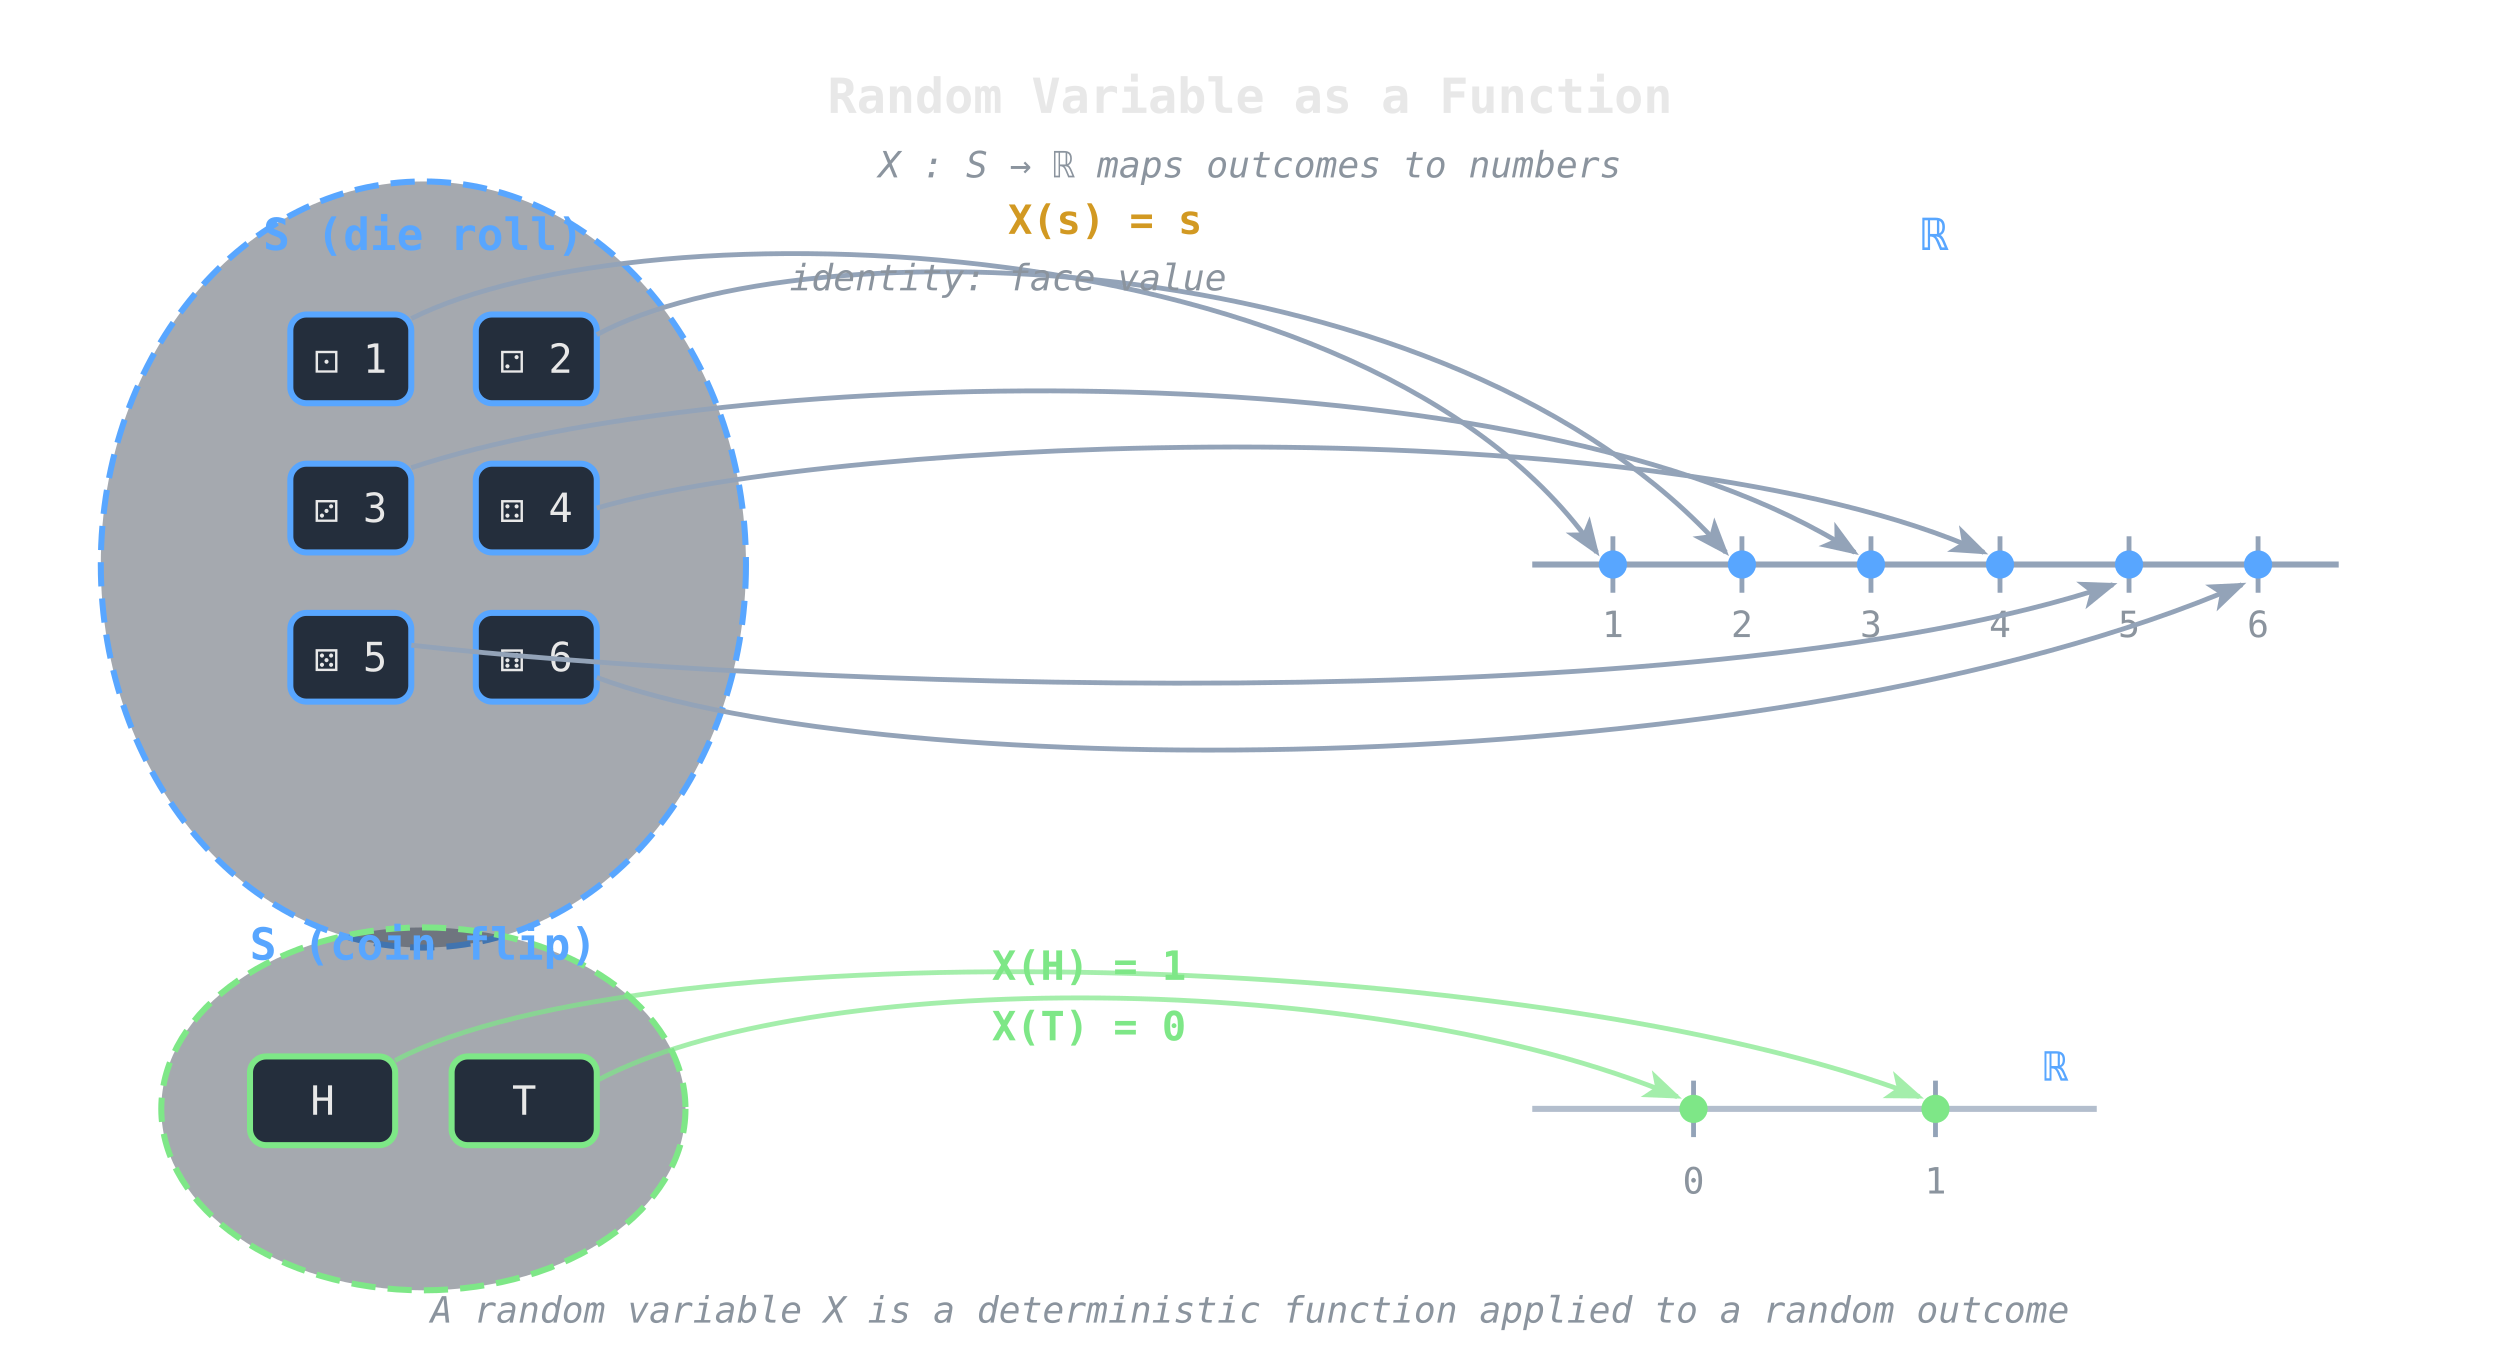
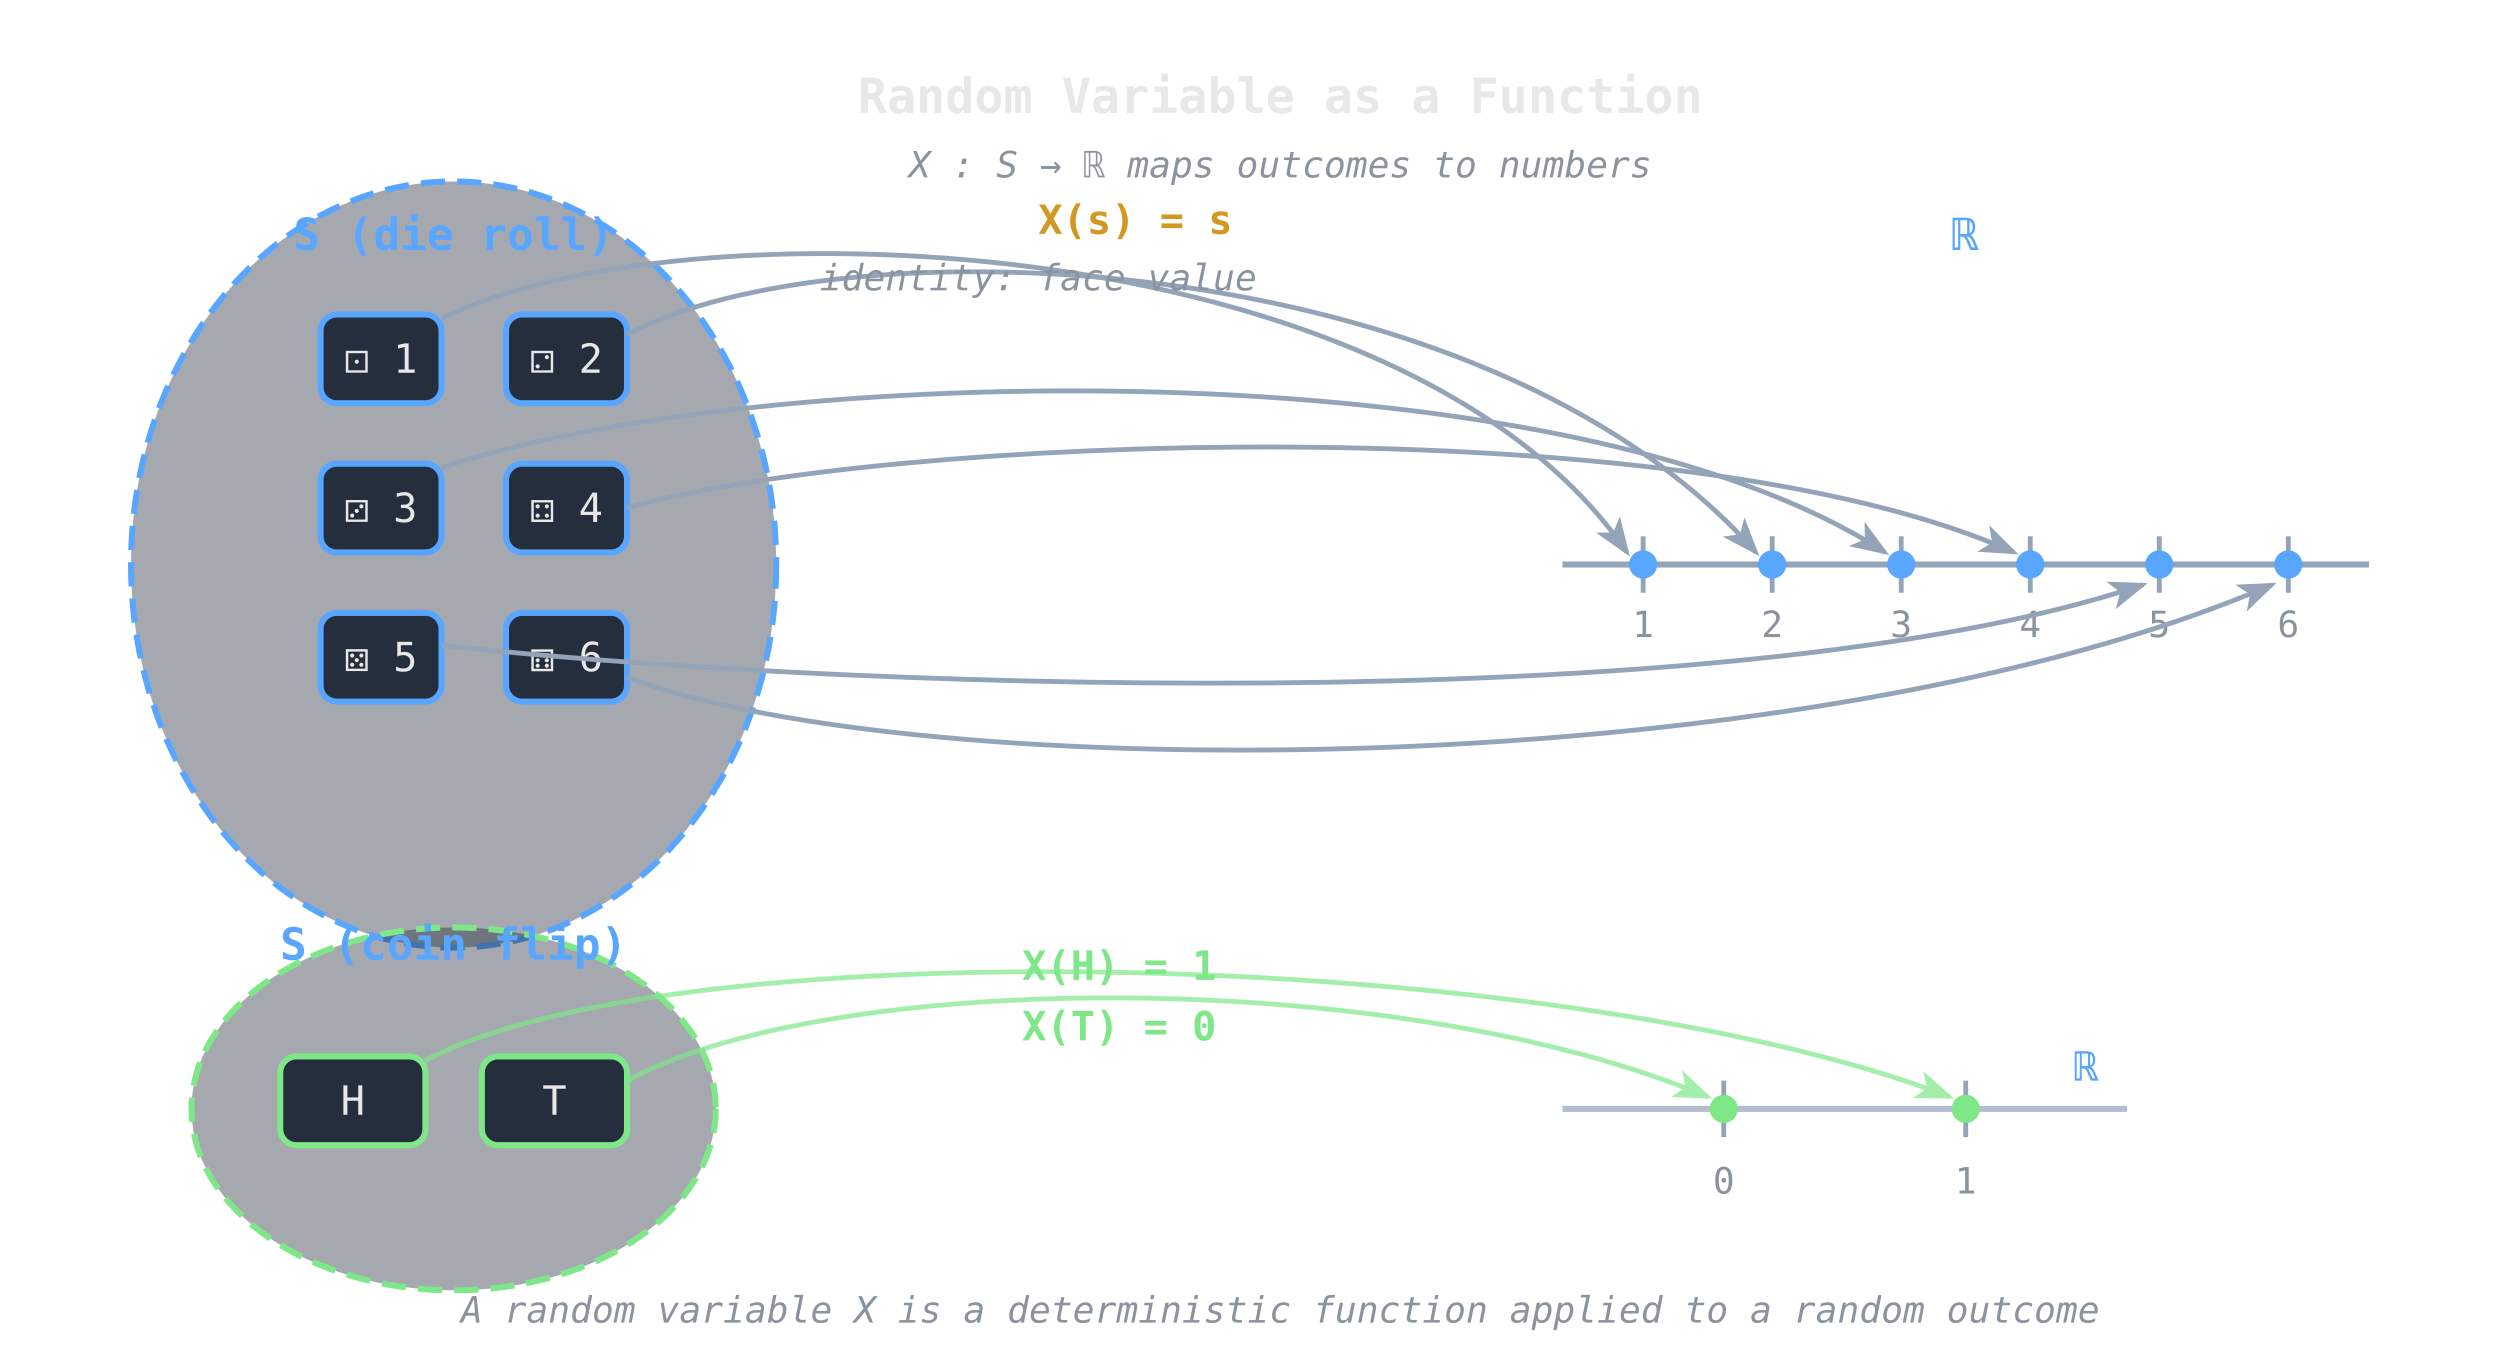
- <svg xmlns="http://www.w3.org/2000/svg" viewBox="0 0 620 340">
+ <svg xmlns="http://www.w3.org/2000/svg" viewBox="-7.5 0 620 340">
  <style>
    text { font-family: 'IBM Plex Mono', 'SF Mono', 'Fira Code', 'Consolas', monospace; }
    .node { fill: rgba(30,40,55,0.95); stroke: #58a6ff; stroke-width: 1.5; }
    .node-text { font-size: 10px; fill: #e8e8e8; text-anchor: middle; dominant-baseline: central; }
    .edge { stroke: #93a3b8; stroke-width: 1.2; fill: none; }
    .anno { font-size: 10px; fill: #d29922; font-weight: 600; }
    .desc { font-size: 9px; fill: #8b949e; font-style: italic; }
    .label { font-size: 12px; fill: #e8e8e8; font-weight: 600; text-anchor: middle; }
    .math { font-size: 11px; fill: #58a6ff; font-weight: 600; text-anchor: middle; }
    .set-border { fill: rgba(30,40,55,0.4); stroke: #58a6ff; stroke-width: 1.5; stroke-dasharray: 6 3; }
    .number-line { stroke: #93a3b8; stroke-width: 1.5; }
    .tick { stroke: #93a3b8; stroke-width: 1.2; }
    .tick-label { font-size: 9px; fill: #8b949e; text-anchor: middle; }
    .coin-node { fill: rgba(30,40,55,0.95); stroke: #7ee787; stroke-width: 1.5; }
    .coin-edge { stroke: #7ee787; stroke-width: 1.2; fill: none; opacity: 0.7; }
    .coin-anno { font-size: 10px; fill: #7ee787; font-weight: 600; }
    .coin-border { fill: rgba(30,40,55,0.4); stroke: #7ee787; stroke-width: 1.5; stroke-dasharray: 6 3; }
    @media (prefers-color-scheme: light) {
      .node { fill: #1a1a2e; stroke: #284b63; }
      .edge { stroke: #b8b8b8; }
      .anno { fill: #9e6000; }
      .desc { fill: #6e7781; }
      .label { fill: #1a1a2e; }
      .math { fill: #284b63; }
      .set-border { fill: rgba(240,240,245,0.6); stroke: #284b63; }
      .number-line { stroke: #b8b8b8; }
      .tick { stroke: #b8b8b8; }
      .tick-label { fill: #6e7781; }
      .coin-node { fill: #1a1a2e; stroke: #1a7f37; }
      .coin-edge { stroke: #1a7f37; }
      .coin-anno { fill: #1a7f37; }
      .coin-border { fill: rgba(240,240,245,0.6); stroke: #1a7f37; }
      .node-text { fill: #e8e8e8; }
    }
  </style>
  <defs>
    <marker id="arrow-blue" markerWidth="8" markerHeight="6" refX="7" refY="3" orient="auto">
      <path d="M0,0 L8,3 L0,6 L2,3 Z" fill="#93a3b8" />
    </marker>
    <marker id="arrow-green" markerWidth="8" markerHeight="6" refX="7" refY="3" orient="auto">
      <path d="M0,0 L8,3 L0,6 L2,3 Z" fill="#7ee787" />
    </marker>
  </defs>
  <text x="310" y="28" class="label" font-size="13">Random Variable as a Function</text>
  <text x="310" y="44" class="desc" text-anchor="middle">X : S → ℝ maps outcomes to numbers</text>
  <ellipse cx="105" cy="140" rx="80" ry="95" class="set-border" />
  <text x="105" y="62" class="math">S (die roll)</text>
  <rect x="72" y="78" width="30" height="22" rx="4" class="node" />
  <text x="87" y="89" class="node-text">⚀ 1</text>
  <rect x="118" y="78" width="30" height="22" rx="4" class="node" />
  <text x="133" y="89" class="node-text">⚁ 2</text>
  <rect x="72" y="115" width="30" height="22" rx="4" class="node" />
  <text x="87" y="126" class="node-text">⚂ 3</text>
  <rect x="118" y="115" width="30" height="22" rx="4" class="node" />
  <text x="133" y="126" class="node-text">⚃ 4</text>
  <rect x="72" y="152" width="30" height="22" rx="4" class="node" />
  <text x="87" y="163" class="node-text">⚄ 5</text>
  <rect x="118" y="152" width="30" height="22" rx="4" class="node" />
  <text x="133" y="163" class="node-text">⚅ 6</text>
  <text x="480" y="62" class="math">ℝ</text>
  <line x1="380" y1="140" x2="580" y2="140" class="number-line" />
  <line x1="400" y1="133" x2="400" y2="147" class="tick" />
  <text x="400" y="158" class="tick-label">1</text>
  <circle cx="400" cy="140" r="3.5" fill="#58a6ff" />
  <line x1="432" y1="133" x2="432" y2="147" class="tick" />
  <text x="432" y="158" class="tick-label">2</text>
  <circle cx="432" cy="140" r="3.5" fill="#58a6ff" />
  <line x1="464" y1="133" x2="464" y2="147" class="tick" />
  <text x="464" y="158" class="tick-label">3</text>
  <circle cx="464" cy="140" r="3.5" fill="#58a6ff" />
  <line x1="496" y1="133" x2="496" y2="147" class="tick" />
  <text x="496" y="158" class="tick-label">4</text>
  <circle cx="496" cy="140" r="3.5" fill="#58a6ff" />
  <line x1="528" y1="133" x2="528" y2="147" class="tick" />
  <text x="528" y="158" class="tick-label">5</text>
  <circle cx="528" cy="140" r="3.5" fill="#58a6ff" />
  <line x1="560" y1="133" x2="560" y2="147" class="tick" />
  <text x="560" y="158" class="tick-label">6</text>
  <circle cx="560" cy="140" r="3.5" fill="#58a6ff" />
  <path d="M102,79 C160,50 340,55 396,137" class="edge" marker-end="url(#arrow-blue)" />
  <path d="M148,83 C200,55 360,60 428,137" class="edge" marker-end="url(#arrow-blue)" />
  <path d="M102,116 C180,90 380,85 460,137" class="edge" marker-end="url(#arrow-blue)" />
  <path d="M148,126 C210,108 410,100 492,137" class="edge" marker-end="url(#arrow-blue)" />
  <path d="M102,160 C190,170 420,180 524,145" class="edge" marker-end="url(#arrow-blue)" />
  <path d="M148,168 C220,195 440,195 556,145" class="edge" marker-end="url(#arrow-blue)" />
  <text x="250" y="58" class="anno">X(s) = s</text>
  <text x="250" y="72" class="desc" text-anchor="middle">identity: face value</text>
  <ellipse cx="105" cy="275" rx="65" ry="45" class="coin-border" />
  <text x="105" y="238" class="math" fill="#7ee787" style="font-size:11px">S (coin flip)</text>
  <rect x="62" y="262" width="36" height="22" rx="4" class="coin-node" />
  <text x="80" y="273" class="node-text" font-size="9">H</text>
  <rect x="112" y="262" width="36" height="22" rx="4" class="coin-node" />
  <text x="130" y="273" class="node-text" font-size="9">T</text>
  <line x1="380" y1="275" x2="520" y2="275" class="number-line" opacity="0.7" />
  <line x1="420" y1="268" x2="420" y2="282" class="tick" />
  <text x="420" y="296" class="tick-label">0</text>
  <circle cx="420" cy="275" r="3.5" fill="#7ee787" />
  <line x1="480" y1="268" x2="480" y2="282" class="tick" />
  <text x="480" y="296" class="tick-label">1</text>
  <circle cx="480" cy="275" r="3.5" fill="#7ee787" />
  <text x="510" y="268" class="math" fill="#7ee787" style="font-size:10px" text-anchor="start">ℝ</text>
  <path d="M98,263 C160,230 380,235 476,272" class="coin-edge" marker-end="url(#arrow-green)" />
  <path d="M148,268 C200,240 340,240 416,272" class="coin-edge" marker-end="url(#arrow-green)" />
  <text x="246" y="243" class="coin-anno" font-size="9">X(H) = 1</text>
  <text x="246" y="258" class="coin-anno" font-size="9">X(T) = 0</text>
  <text x="310" y="328" class="desc" text-anchor="middle">A random variable X is a deterministic function applied to a random outcome</text>
</svg>
